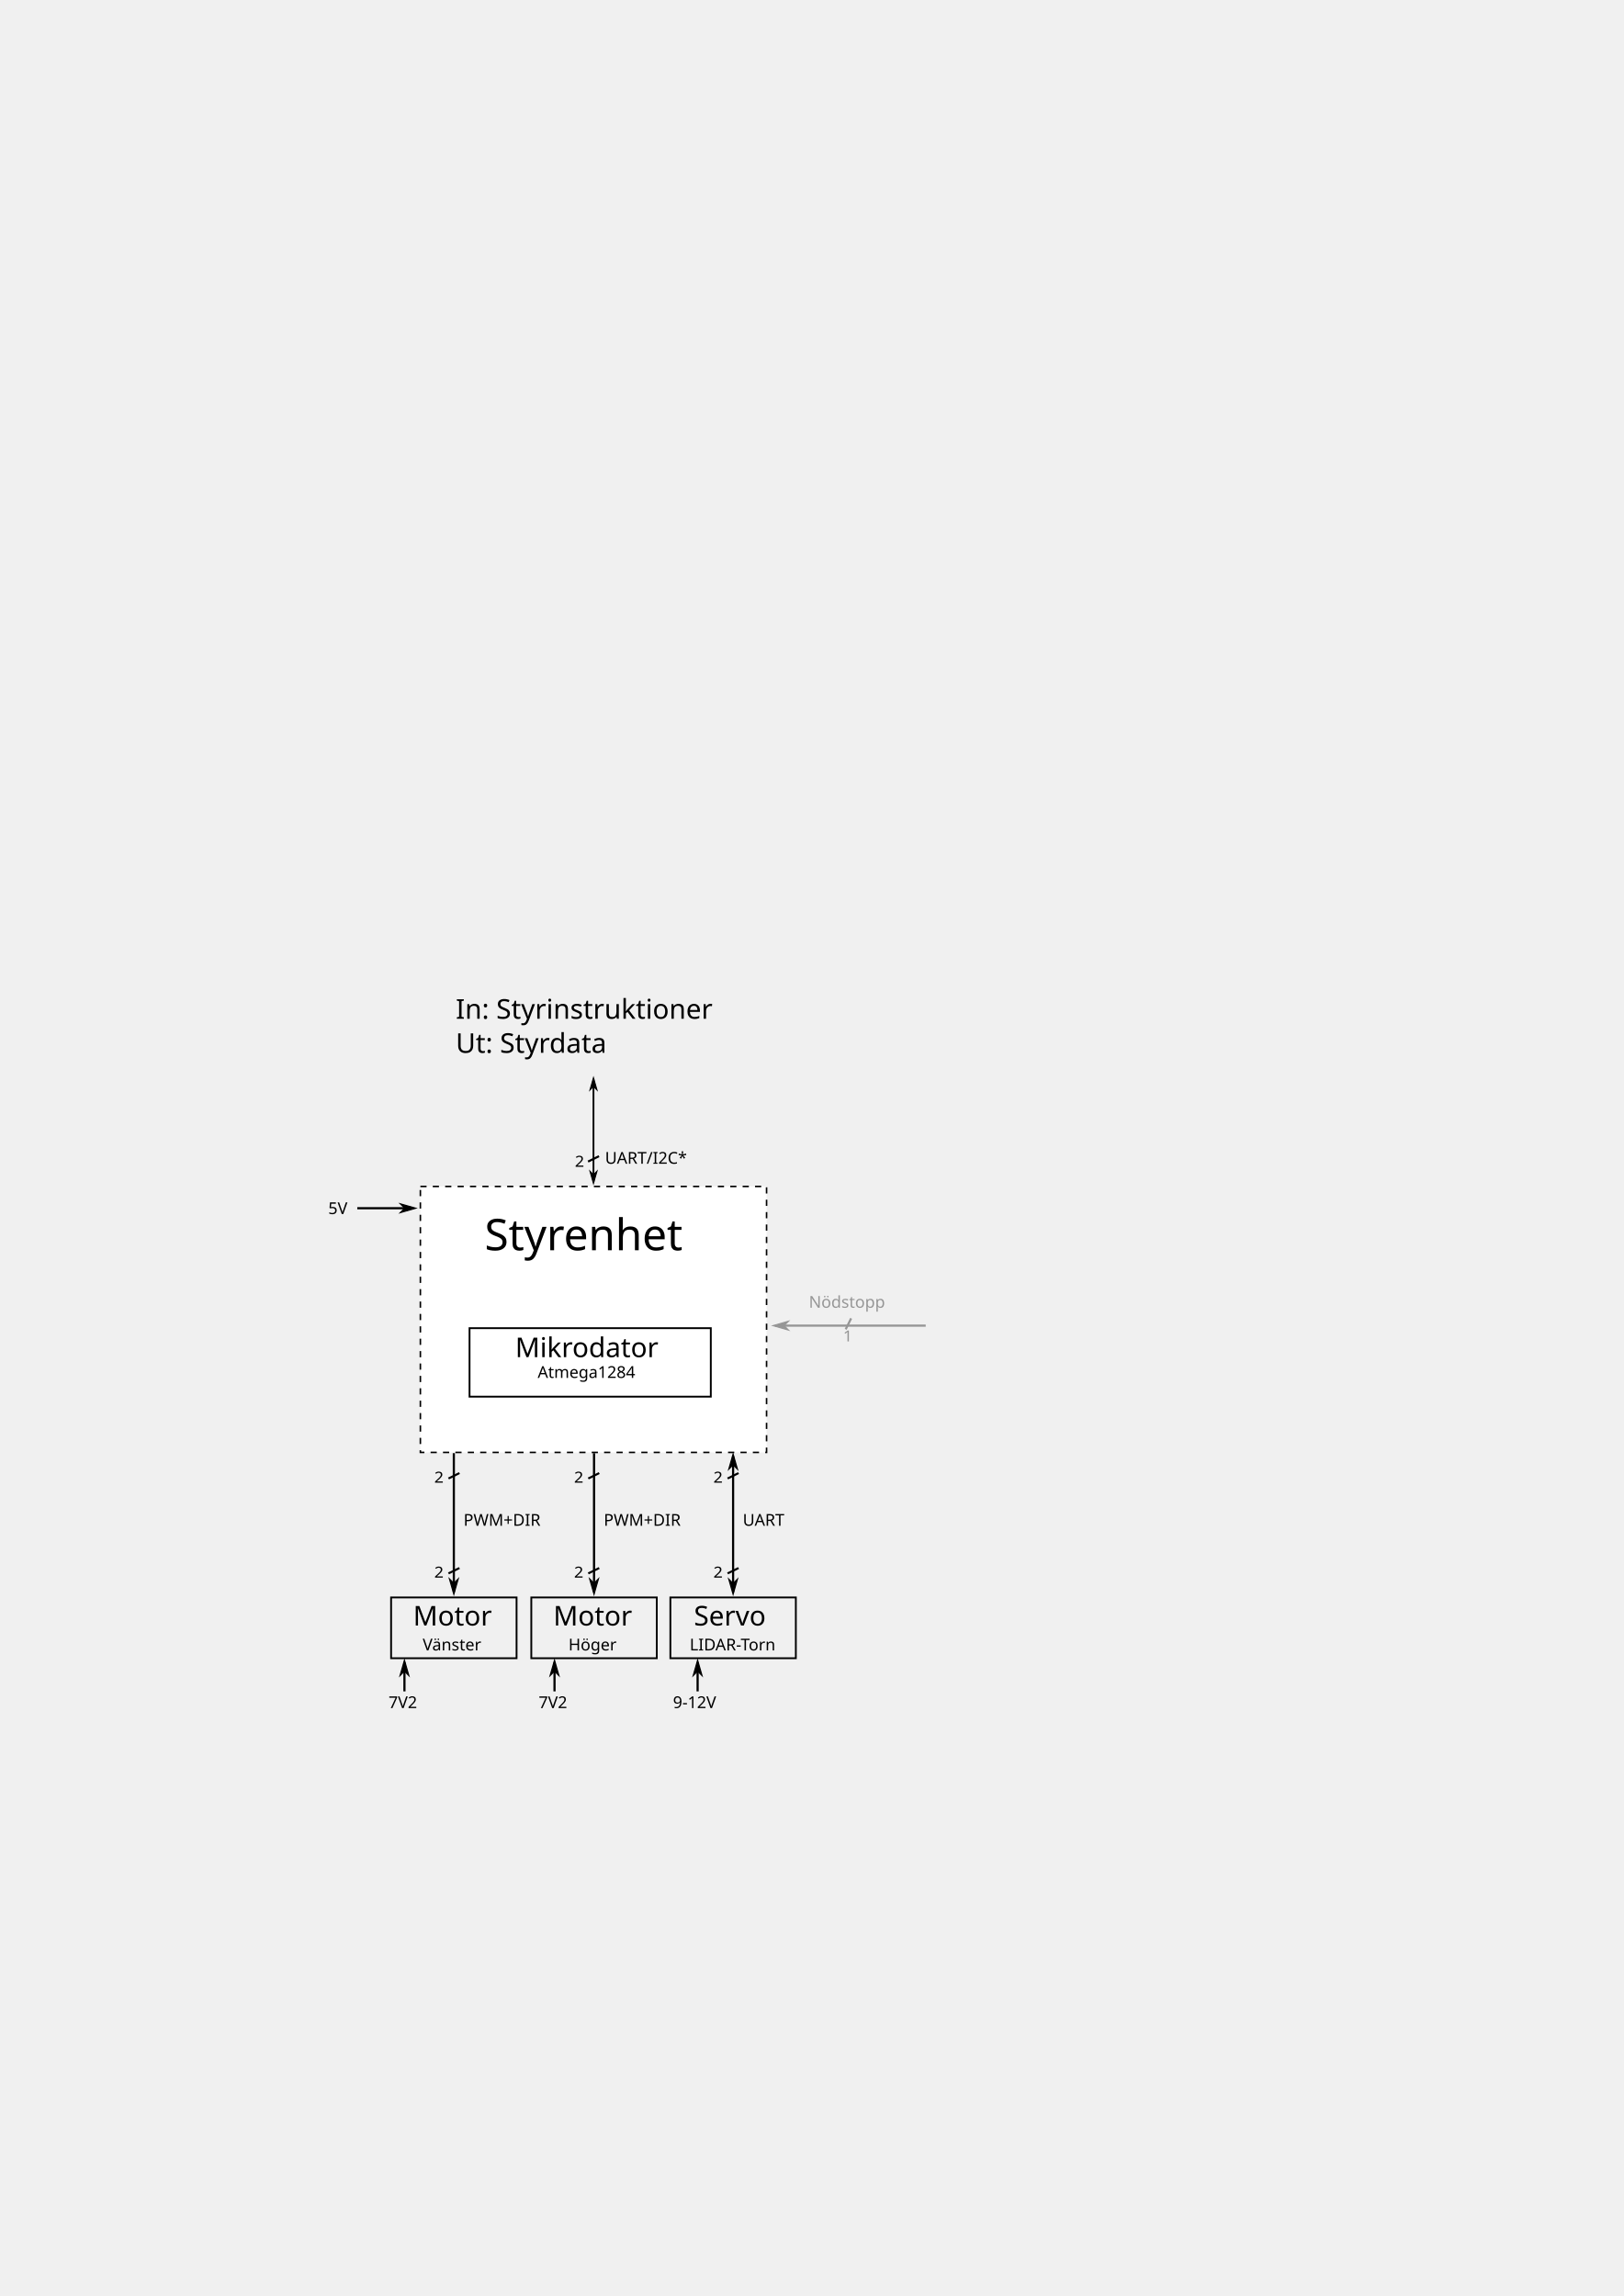
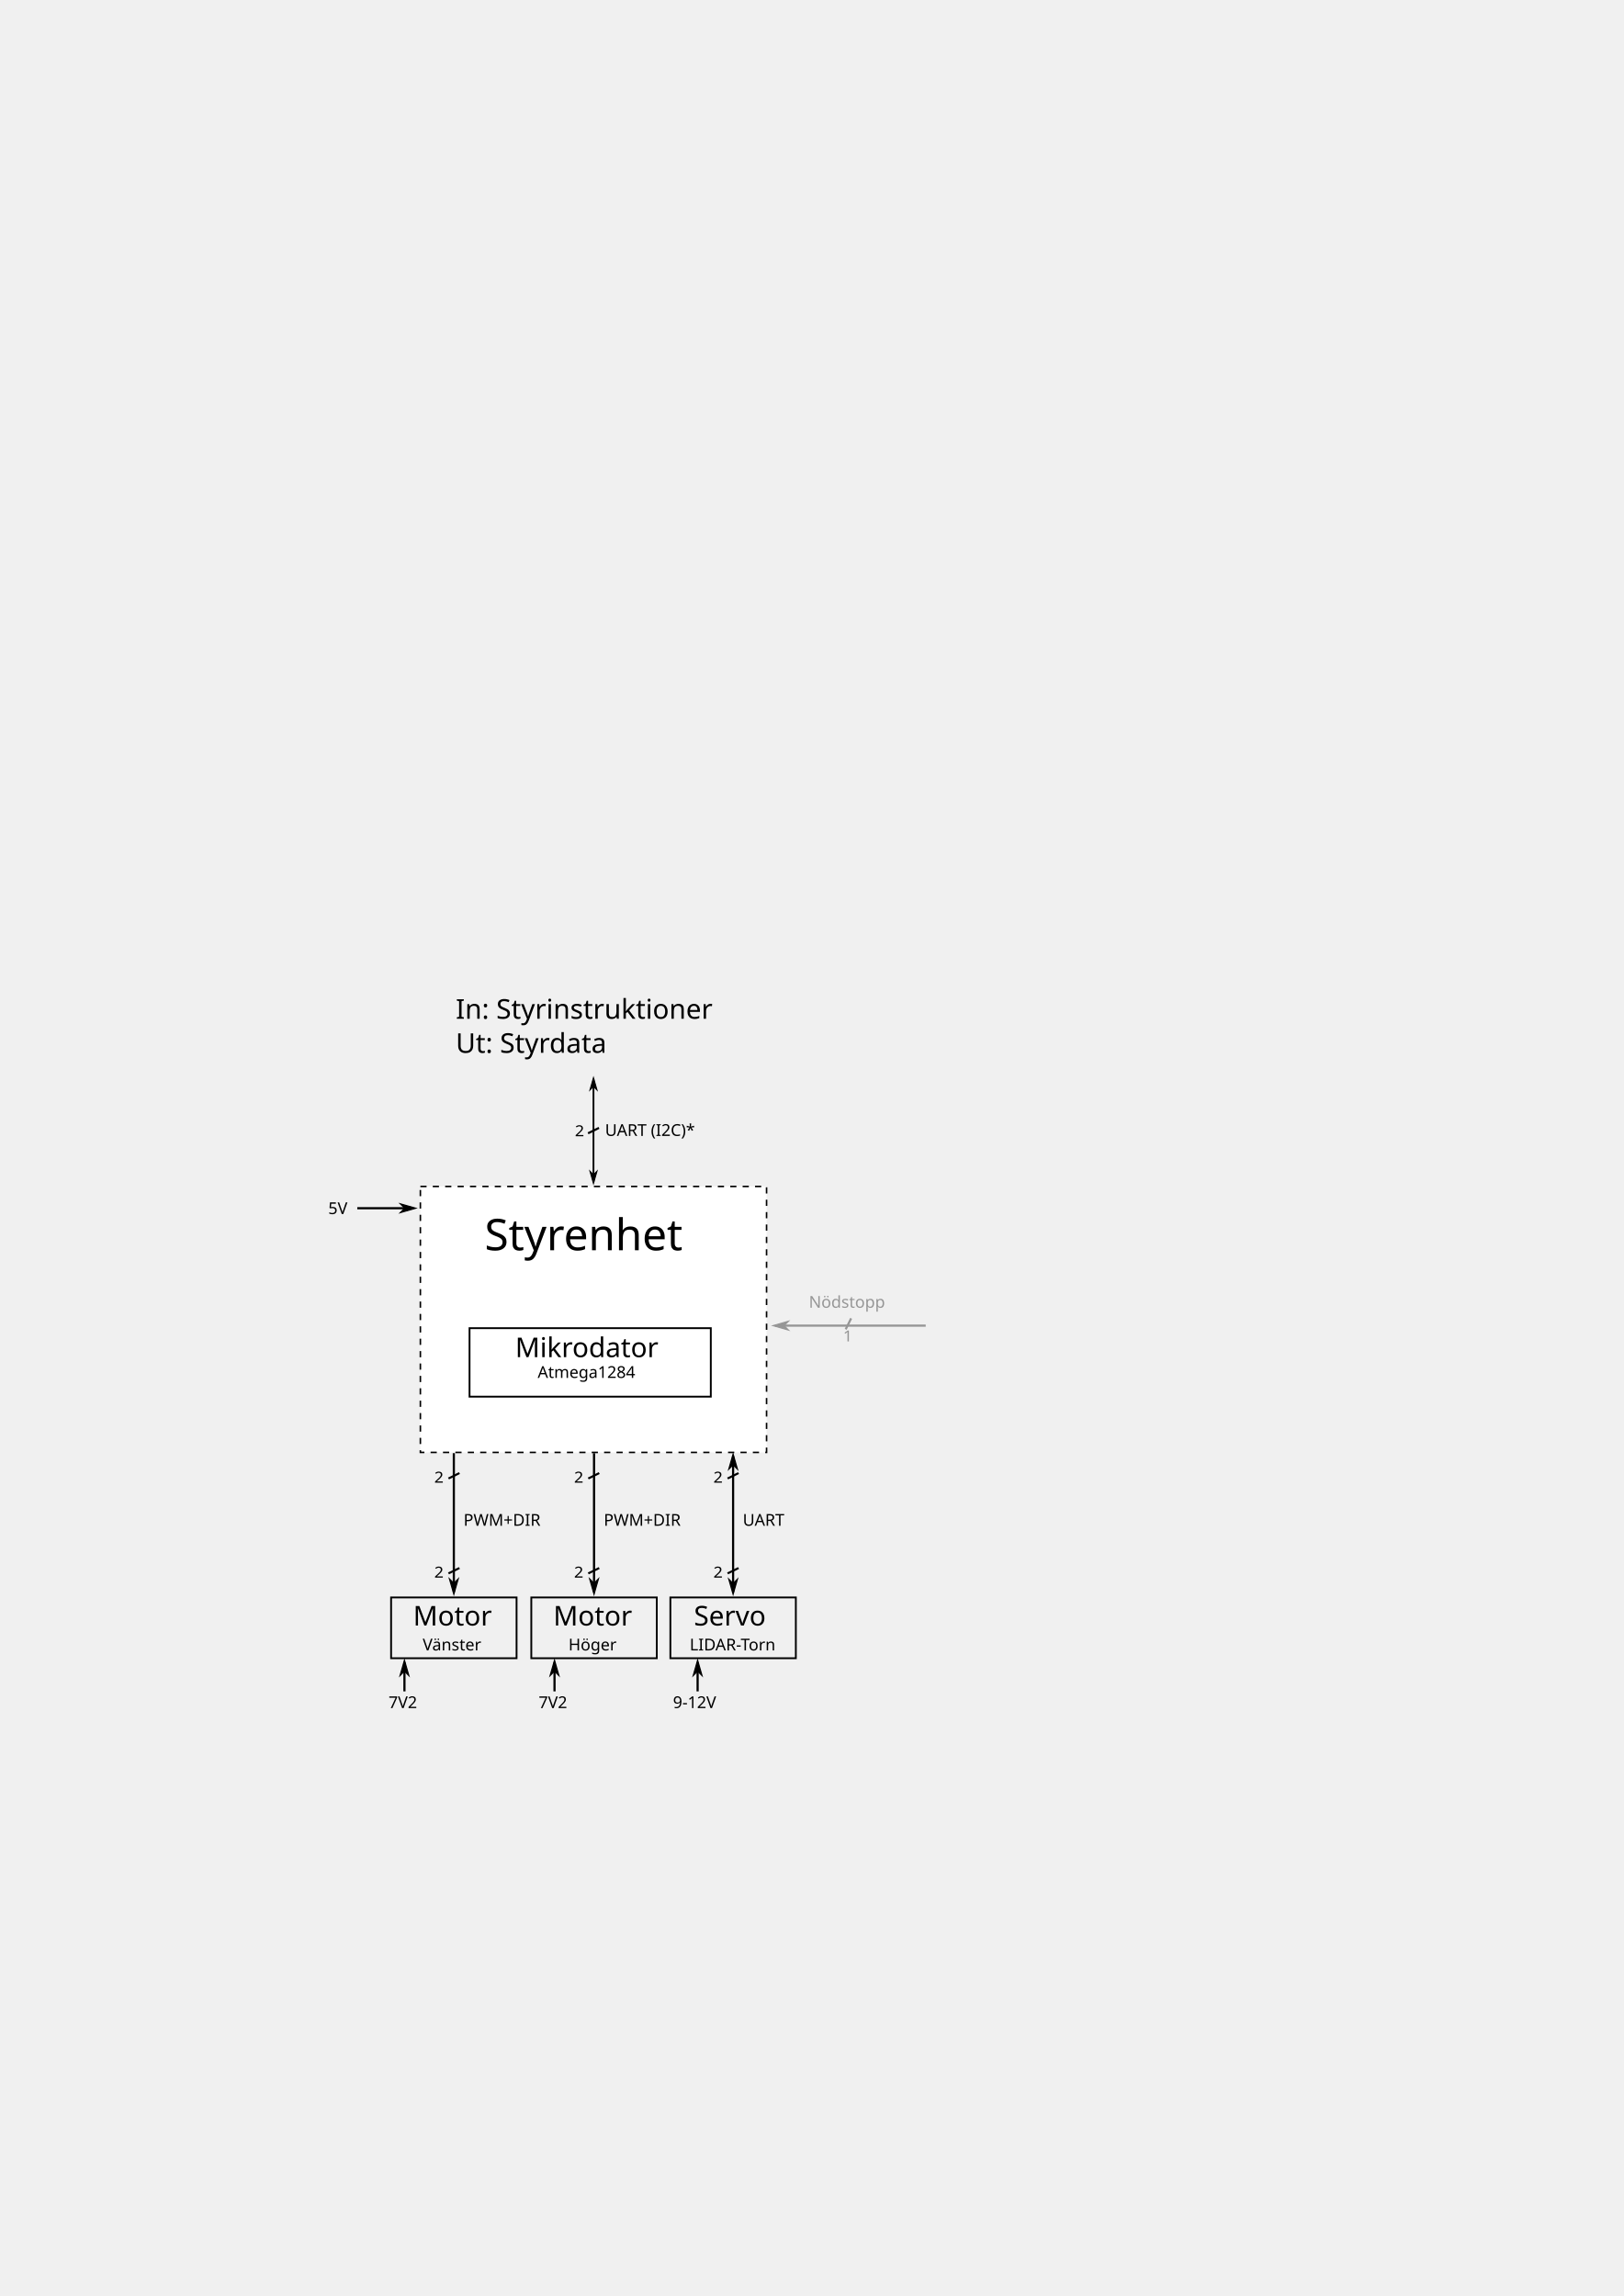
<svg xmlns="http://www.w3.org/2000/svg" width="210mm" height="297mm" viewBox="0 0 744.094 1052.362" id="svg9774" version="1.1">
  <defs id="defs9776">
    <marker orient="auto" refY="0.0" refX="0.0" id="Arrow1Lstart" style="overflow:visible">
      <path id="path13245" d="M 0.0,0.0 L 5.0,-5.0 L -12.5,0.0 L 5.0,5.0 L 0.0,0.0 z " style="fill-rule:evenodd;stroke:#969696;stroke-width:1pt;stroke-opacity:1;fill:#969696;fill-opacity:1" transform="scale(0.8) translate(12.5,0)" />
    </marker>
    <marker orient="auto" refY="0" refX="0" id="marker6600" style="overflow:visible">
      <path id="path6602" d="M 0,0 5,-5 -12.5,0 5,5 0,0 Z" style="fill:#000000;fill-opacity:1;fill-rule:evenodd;stroke:#000000;stroke-width:1pt;stroke-opacity:1" transform="matrix(0.4,0,0,0.4,4,0)" />
    </marker>
    <marker orient="auto" refY="0" refX="0" id="marker4690-4" style="overflow:visible">
      <path id="path4692-5" d="M 0,0 5,-5 -12.5,0 5,5 0,0 Z" style="fill:#000000;fill-opacity:1;fill-rule:evenodd;stroke:#000000;stroke-width:1pt;stroke-opacity:1" transform="matrix(-0.4,0,0,-0.4,-4,0)" />
    </marker>
    <marker orient="auto" refY="0" refX="0" id="marker8162" style="overflow:visible">
      <path id="path8164" d="M 0,0 5,-5 -12.5,0 5,5 0,0 Z" style="fill:#969696;fill-opacity:1;fill-rule:evenodd;stroke:#969696;stroke-width:1pt;stroke-opacity:1" transform="matrix(0.4,0,0,0.4,4,0)" />
    </marker>
    <marker orient="auto" refY="0" refX="0" id="marker8166" style="overflow:visible">
      <path id="path8168" d="M 0,0 5,-5 -12.5,0 5,5 0,0 Z" style="fill:#969696;fill-opacity:1;fill-rule:evenodd;stroke:#969696;stroke-width:1pt;stroke-opacity:1" transform="matrix(-0.4,0,0,-0.4,-4,0)" />
    </marker>
    <marker orient="auto" refY="0" refX="0" id="marker9041-3-5-6-6-8-0-9" style="overflow:visible">
      <path id="path9043-1-6-2-7-7-7-0" d="M 0,0 5,-5 -12.5,0 5,5 0,0 Z" style="fill:#000000;fill-opacity:1;fill-rule:evenodd;stroke:#000000;stroke-width:1pt;stroke-opacity:1" transform="matrix(-0.4,0,0,-0.4,-4,0)" />
    </marker>
    <marker orient="auto" refY="0" refX="0" id="marker9041-3-5-6-6-8-42" style="overflow:visible">
      <path id="path9043-1-6-2-7-7-2" d="M 0,0 5,-5 -12.5,0 5,5 0,0 Z" style="fill:#000000;fill-opacity:1;fill-rule:evenodd;stroke:#000000;stroke-width:1pt;stroke-opacity:1" transform="matrix(-0.4,0,0,-0.4,-4,0)" />
    </marker>
    <marker orient="auto" refY="0" refX="0" id="marker9041-3-5-6-6-8-0" style="overflow:visible">
      <path id="path9043-1-6-2-7-7-7" d="M 0,0 5,-5 -12.5,0 5,5 0,0 Z" style="fill:#000000;fill-opacity:1;fill-rule:evenodd;stroke:#000000;stroke-width:1pt;stroke-opacity:1" transform="matrix(-0.4,0,0,-0.4,-4,0)" />
    </marker>
    <marker orient="auto" refY="0" refX="0" id="marker9041-3-3" style="overflow:visible">
      <path id="path9043-1-9" d="M 0,0 5,-5 -12.5,0 5,5 0,0 Z" style="fill:#000000;fill-opacity:1;fill-rule:evenodd;stroke:#000000;stroke-width:1pt;stroke-opacity:1" transform="matrix(-0.4,0,0,-0.4,-4,0)" />
    </marker>
    <marker orient="auto" refY="0" refX="0" id="marker7029" style="overflow:visible">
      <path id="path7031" d="M 0,0 5,-5 -12.5,0 5,5 0,0 Z" style="fill:#000000;fill-opacity:1;fill-rule:evenodd;stroke:#000000;stroke-width:1pt;stroke-opacity:1" transform="matrix(0.4,0,0,0.4,4,0)" />
    </marker>
    <marker orient="auto" refY="0" refX="0" id="marker6588-9-2" style="overflow:visible">
      <path id="path6590-4-0" d="M 0,0 5,-5 -12.5,0 5,5 0,0 Z" style="fill:#000000;fill-opacity:1;fill-rule:evenodd;stroke:#000000;stroke-width:1pt;stroke-opacity:1" transform="matrix(-0.4,0,0,-0.4,-4,0)" />
    </marker>
    <marker orient="auto" refY="0" refX="0" id="marker6588-9" style="overflow:visible">
      <path id="path6590-4" d="M 0,0 5,-5 -12.5,0 5,5 0,0 Z" style="fill:#000000;fill-opacity:1;fill-rule:evenodd;stroke:#000000;stroke-width:1pt;stroke-opacity:1" transform="matrix(-0.4,0,0,-0.4,-4,0)" />
    </marker>
    <marker orient="auto" refY="0" refX="0" id="marker6588" style="overflow:visible">
      <path id="path6590" d="M 0,0 5,-5 -12.5,0 5,5 0,0 Z" style="fill:#000000;fill-opacity:1;fill-rule:evenodd;stroke:#000000;stroke-width:1pt;stroke-opacity:1" transform="matrix(-0.4,0,0,-0.4,-4,0)" />
    </marker>
  </defs>
  <g id="layer1">
    <path style="fill:none;fill-rule:evenodd;stroke:#000000;stroke-width:0.821;stroke-linecap:butt;stroke-linejoin:miter;stroke-miterlimit:4;stroke-dasharray:none;stroke-opacity:1;marker-start:url(#marker6600);marker-end:url(#marker4690-4)" d="m 271.97,494.717 0,46.972" id="path4688" />
-     <text xml:space="preserve" style="font-style:normal;font-weight:normal;font-size:12.5px;line-height:125%;font-family:sans-serif;letter-spacing:0px;word-spacing:0px;fill:#000000;fill-opacity:1;stroke:none;stroke-width:1px;stroke-linecap:butt;stroke-linejoin:miter;stroke-opacity:1" x="277.283" y="533.397" id="text6511-2-7">
-       <tspan id="tspan6513-2-3" x="277.283" y="533.397" style="font-size:7.5px">UART/I2C*</tspan>
+     <text xml:space="preserve" style="font-style:normal;font-weight:normal;font-size:12.5px;line-height:125%;font-family:sans-serif;letter-spacing:0px;word-spacing:0px;fill:#000000;fill-opacity:1;stroke:none;stroke-width:1px;stroke-linecap:butt;stroke-linejoin:miter;stroke-opacity:1" x="277.283" y="520.638" id="text6511-2-7">
+       <tspan id="tspan6513-2-3" x="277.283" y="520.638" style="font-size:7.5px">UART (I2C)*</tspan>
    </text>
    <rect style="fill:#ffffff;stroke:#000000;stroke-width:0.71;stroke-miterlimit:4;stroke-dasharray:2.84, 2.84;stroke-dashoffset:0;stroke-opacity:1" id="rect4290-85" width="158.648" height="121.901" x="192.646" y="543.807" />
    <text xml:space="preserve" style="font-style:normal;font-weight:normal;font-size:100.597px;line-height:125%;font-family:sans-serif;letter-spacing:0px;word-spacing:0px;fill:#000000;fill-opacity:1;stroke:none;stroke-width:1px;stroke-linecap:butt;stroke-linejoin:miter;stroke-opacity:1" x="222.072" y="573.048" id="text5111">
      <tspan x="222.072" y="573.048" style="font-size:20px" id="tspan4305">Styrenhet</tspan>
    </text>
    <rect y="608.76" x="215.173" height="31.391" width="110.565" id="rect4315" style="fill:#ffffff;fill-opacity:1;stroke:#000000;stroke-width:0.837;stroke-miterlimit:4;stroke-dasharray:none;stroke-dashoffset:0;stroke-opacity:1" />
    <text xml:space="preserve" style="font-style:normal;font-weight:normal;font-size:10px;line-height:125%;font-family:sans-serif;letter-spacing:0px;word-spacing:0px;fill:#000000;fill-opacity:1;stroke:none;stroke-width:1px;stroke-linecap:butt;stroke-linejoin:miter;stroke-opacity:1" x="236.098" y="622.039" id="text4317">
      <tspan id="tspan4319" x="236.098" y="622.039" style="font-size:12.5px">Mikrodator</tspan>
    </text>
    <text xml:space="preserve" style="font-style:normal;font-weight:normal;font-size:12.5px;line-height:125%;font-family:sans-serif;letter-spacing:0px;word-spacing:0px;fill:#000000;fill-opacity:1;stroke:none;stroke-width:1px;stroke-linecap:butt;stroke-linejoin:miter;stroke-opacity:1" x="246.393" y="631.564" id="text6461">
      <tspan id="tspan6463" x="246.393" y="631.564" style="font-size:7.5px">Atmega1284</tspan>
    </text>
    <g transform="translate(70.18817,165.5958)" id="g8665">
      <text id="text6596" y="533.729" x="142.233" style="font-style:normal;font-weight:normal;font-size:12.5px;line-height:125%;font-family:sans-serif;letter-spacing:0px;word-spacing:0px;fill:#000000;fill-opacity:1;stroke:none;stroke-width:1px;stroke-linecap:butt;stroke-linejoin:miter;stroke-opacity:1" xml:space="preserve">
        <tspan style="font-size:7.5px" y="533.729" x="142.233" id="tspan6598">PWM+DIR</tspan>
      </text>
      <path id="path6571" d="m 137.79,500.462 0,63.64" style="fill:none;fill-rule:evenodd;stroke:#000000;stroke-width:1px;stroke-linecap:butt;stroke-linejoin:miter;stroke-opacity:1;marker-end:url(#marker6588)" />
      <g transform="translate(-39.53117,0.6530096)" id="g6645">
        <rect style="opacity:1;fill:none;fill-opacity:1;stroke:#000000;stroke-width:0.833;stroke-linecap:butt;stroke-linejoin:miter;stroke-miterlimit:3.7;stroke-dasharray:none;stroke-dashoffset:0;stroke-opacity:1" id="rect6604" width="57.5" height="27.857" x="148.571" y="565.934" />
        <text xml:space="preserve" style="font-style:normal;font-weight:normal;font-size:12.5px;line-height:125%;font-family:sans-serif;letter-spacing:0px;word-spacing:0px;fill:#000000;fill-opacity:1;stroke:none;stroke-width:1px;stroke-linecap:butt;stroke-linejoin:miter;stroke-opacity:1" x="158.648" y="578.791" id="text6606">
          <tspan x="158.648" y="578.791" id="tspan6610">Motor</tspan>
        </text>
        <text xml:space="preserve" style="font-style:normal;font-weight:normal;font-size:12.5px;line-height:125%;font-family:sans-serif;letter-spacing:0px;word-spacing:0px;fill:#000000;fill-opacity:1;stroke:none;stroke-width:1px;stroke-linecap:butt;stroke-linejoin:miter;stroke-opacity:1" x="163.065" y="590.219" id="text6614">
          <tspan id="tspan6616" x="163.065" y="590.219" style="font-size:7.5px">Vänster</tspan>
        </text>
      </g>
      <g transform="translate(-26.76904,0)" id="g7669">
        <g transform="matrix(1,0,0,0.932331,-11.9057,40.85051)" id="g7373-0-6-9-3">
          <text id="text7351-4-1-0-9" y="554.148" x="167.5" style="font-style:normal;font-weight:normal;font-size:12.5px;line-height:125%;font-family:sans-serif;letter-spacing:0px;word-spacing:0px;fill:#000000;fill-opacity:1;stroke:none;stroke-width:1px;stroke-linecap:butt;stroke-linejoin:miter;stroke-opacity:1" xml:space="preserve">
            <tspan style="font-size:7.5px" y="554.148" x="167.5" id="tspan7353-8-0-9-4">2</tspan>
          </text>
          <text id="text7351-9-7-6-1-8" y="507.467" x="167.5" style="font-style:normal;font-weight:normal;font-size:12.5px;line-height:125%;font-family:sans-serif;letter-spacing:0px;word-spacing:0px;fill:#000000;fill-opacity:1;stroke:none;stroke-width:1px;stroke-linecap:butt;stroke-linejoin:miter;stroke-opacity:1" xml:space="preserve">
            <tspan style="font-size:7.5px" y="507.467" x="167.5" id="tspan7353-5-1-1-7-1">2</tspan>
          </text>
        </g>
        <g transform="matrix(1.004824,0,0,0.9246567,-61.98943,-67.34177)" id="g7435-7-5-7-2">
          <path id="path7304-7-2-9-1-9" d="m 223.017,626.619 5,-2.679" style="fill:none;fill-rule:evenodd;stroke:#000000;stroke-width:1px;stroke-linecap:butt;stroke-linejoin:miter;stroke-opacity:1" />
          <path id="path7304-4-2-2-4-1-3" d="m 223.017,673.672 5,-2.679" style="fill:none;fill-rule:evenodd;stroke:#000000;stroke-width:1px;stroke-linecap:butt;stroke-linejoin:miter;stroke-opacity:1" />
        </g>
      </g>
    </g>
    <g id="g8646" transform="translate(69.47388,165.5958)">
      <text id="text6596-8" y="533.729" x="207.201" style="font-style:normal;font-weight:normal;font-size:12.5px;line-height:125%;font-family:sans-serif;letter-spacing:0px;word-spacing:0px;fill:#000000;fill-opacity:1;stroke:none;stroke-width:1px;stroke-linecap:butt;stroke-linejoin:miter;stroke-opacity:1" xml:space="preserve">
        <tspan style="font-size:7.5px" y="533.729" x="207.201" id="tspan6598-4">PWM+DIR</tspan>
      </text>
      <path id="path6571-0" d="m 202.758,500.462 0,63.64" style="fill:none;fill-rule:evenodd;stroke:#000000;stroke-width:1px;stroke-linecap:butt;stroke-linejoin:miter;stroke-opacity:1;marker-end:url(#marker6588-9)" />
      <rect y="566.587" x="174.008" height="27.857" width="57.5" id="rect6604-6" style="opacity:1;fill:none;fill-opacity:1;stroke:#000000;stroke-width:0.833;stroke-linecap:butt;stroke-linejoin:miter;stroke-miterlimit:3.7;stroke-dasharray:none;stroke-dashoffset:0;stroke-opacity:1" />
      <text id="text6606-1" y="579.444" x="184.084" style="font-style:normal;font-weight:normal;font-size:12.5px;line-height:125%;font-family:sans-serif;letter-spacing:0px;word-spacing:0px;fill:#000000;fill-opacity:1;stroke:none;stroke-width:1px;stroke-linecap:butt;stroke-linejoin:miter;stroke-opacity:1" xml:space="preserve">
        <tspan id="tspan6610-0" y="579.444" x="184.084">Motor</tspan>
      </text>
      <text id="text6614-6" y="590.872" x="191.048" style="font-style:normal;font-weight:normal;font-size:12.5px;line-height:125%;font-family:sans-serif;letter-spacing:0px;word-spacing:0px;fill:#000000;fill-opacity:1;stroke:none;stroke-width:1px;stroke-linecap:butt;stroke-linejoin:miter;stroke-opacity:1" xml:space="preserve">
        <tspan style="font-size:7.5px" y="590.872" x="191.048" id="tspan6616-3">Höger</tspan>
      </text>
      <g id="g7669-9" transform="translate(38.00367,0)">
        <g transform="matrix(1,0,0,0.932331,-11.9057,40.85051)" id="g7373-0-6-9-3-0">
          <text id="text7351-4-1-0-9-8" y="554.148" x="167.5" style="font-style:normal;font-weight:normal;font-size:12.5px;line-height:125%;font-family:sans-serif;letter-spacing:0px;word-spacing:0px;fill:#000000;fill-opacity:1;stroke:none;stroke-width:1px;stroke-linecap:butt;stroke-linejoin:miter;stroke-opacity:1" xml:space="preserve">
            <tspan style="font-size:7.5px" y="554.148" x="167.5" id="tspan7353-8-0-9-4-8">2</tspan>
          </text>
          <text id="text7351-9-7-6-1-8-5" y="507.467" x="167.5" style="font-style:normal;font-weight:normal;font-size:12.5px;line-height:125%;font-family:sans-serif;letter-spacing:0px;word-spacing:0px;fill:#000000;fill-opacity:1;stroke:none;stroke-width:1px;stroke-linecap:butt;stroke-linejoin:miter;stroke-opacity:1" xml:space="preserve">
            <tspan style="font-size:7.5px" y="507.467" x="167.5" id="tspan7353-5-1-1-7-1-0">2</tspan>
          </text>
        </g>
        <g transform="matrix(1.004824,0,0,0.9246567,-61.98943,-67.34177)" id="g7435-7-5-7-2-9">
          <path id="path7304-7-2-9-1-9-6" d="m 223.017,626.619 5,-2.679" style="fill:none;fill-rule:evenodd;stroke:#000000;stroke-width:1px;stroke-linecap:butt;stroke-linejoin:miter;stroke-opacity:1" />
          <path id="path7304-4-2-2-4-1-3-3" d="m 223.017,673.672 5,-2.679" style="fill:none;fill-rule:evenodd;stroke:#000000;stroke-width:1px;stroke-linecap:butt;stroke-linejoin:miter;stroke-opacity:1" />
        </g>
      </g>
    </g>
    <g transform="translate(70.18817,165.5958)" id="g8627">
      <text id="text6596-8-1" y="533.729" x="270.216" style="font-style:normal;font-weight:normal;font-size:12.5px;line-height:125%;font-family:sans-serif;letter-spacing:0px;word-spacing:0px;fill:#000000;fill-opacity:1;stroke:none;stroke-width:1px;stroke-linecap:butt;stroke-linejoin:miter;stroke-opacity:1" xml:space="preserve">
        <tspan style="font-size:7.5px" y="533.729" x="270.216" id="tspan6598-4-5">UART</tspan>
      </text>
      <path id="path6571-0-5" d="m 265.773,501.85 0,62.291" style="fill:none;fill-rule:evenodd;stroke:#000000;stroke-width:0.989px;stroke-linecap:butt;stroke-linejoin:miter;stroke-opacity:1;marker-start:url(#marker7029);marker-end:url(#marker6588-9-2)" />
      <rect y="566.587" x="237.023" height="27.857" width="57.5" id="rect6604-6-4" style="opacity:1;fill:none;fill-opacity:1;stroke:#000000;stroke-width:0.833;stroke-linecap:butt;stroke-linejoin:miter;stroke-miterlimit:3.7;stroke-dasharray:none;stroke-dashoffset:0;stroke-opacity:1" />
      <text id="text6606-1-7" y="579.444" x="247.792" style="font-style:normal;font-weight:normal;font-size:12.5px;line-height:125%;font-family:sans-serif;letter-spacing:0px;word-spacing:0px;fill:#000000;fill-opacity:1;stroke:none;stroke-width:1px;stroke-linecap:butt;stroke-linejoin:miter;stroke-opacity:1" xml:space="preserve">
        <tspan id="tspan6610-0-6" y="579.444" x="247.792">Servo</tspan>
      </text>
      <text id="text6614-6-5" y="590.872" x="245.879" style="font-style:normal;font-weight:normal;font-size:12.5px;line-height:125%;font-family:sans-serif;letter-spacing:0px;word-spacing:0px;fill:#000000;fill-opacity:1;stroke:none;stroke-width:1px;stroke-linecap:butt;stroke-linejoin:miter;stroke-opacity:1" xml:space="preserve">
        <tspan style="font-size:7.5px" y="590.872" x="245.879" id="tspan6616-3-6">LIDAR-Torn</tspan>
      </text>
      <g id="g7669-9-8" transform="translate(101.1382,0)">
        <g transform="matrix(1,0,0,0.932331,-11.9057,40.85051)" id="g7373-0-6-9-3-0-5">
          <text id="text7351-4-1-0-9-8-6" y="554.148" x="167.5" style="font-style:normal;font-weight:normal;font-size:12.5px;line-height:125%;font-family:sans-serif;letter-spacing:0px;word-spacing:0px;fill:#000000;fill-opacity:1;stroke:none;stroke-width:1px;stroke-linecap:butt;stroke-linejoin:miter;stroke-opacity:1" xml:space="preserve">
            <tspan style="font-size:7.5px" y="554.148" x="167.5" id="tspan7353-8-0-9-4-8-1">2</tspan>
          </text>
          <text id="text7351-9-7-6-1-8-5-1" y="507.467" x="167.5" style="font-style:normal;font-weight:normal;font-size:12.5px;line-height:125%;font-family:sans-serif;letter-spacing:0px;word-spacing:0px;fill:#000000;fill-opacity:1;stroke:none;stroke-width:1px;stroke-linecap:butt;stroke-linejoin:miter;stroke-opacity:1" xml:space="preserve">
            <tspan style="font-size:7.5px" y="507.467" x="167.5" id="tspan7353-5-1-1-7-1-0-5">2</tspan>
          </text>
        </g>
        <g transform="matrix(1.004824,0,0,0.9246567,-61.98943,-67.34177)" id="g7435-7-5-7-2-9-9">
          <path id="path7304-7-2-9-1-9-6-8" d="m 223.017,626.619 5,-2.679" style="fill:none;fill-rule:evenodd;stroke:#000000;stroke-width:1px;stroke-linecap:butt;stroke-linejoin:miter;stroke-opacity:1" />
          <path id="path7304-4-2-2-4-1-3-3-4" d="m 223.017,673.672 5,-2.679" style="fill:none;fill-rule:evenodd;stroke:#000000;stroke-width:1px;stroke-linecap:butt;stroke-linejoin:miter;stroke-opacity:1" />
        </g>
      </g>
    </g>
-     <path style="fill:none;fill-rule:evenodd;stroke:#000000;stroke-width:0.964px;stroke-linecap:butt;stroke-linejoin:miter;stroke-opacity:1" d="m 269.478,532.411 5.024,-2.477" id="path7304-7-2-9-1-9-6-2-8" />
-     <text xml:space="preserve" style="font-style:normal;font-weight:normal;font-size:12.07px;line-height:125%;font-family:sans-serif;letter-spacing:0px;word-spacing:0px;fill:#000000;fill-opacity:1;stroke:none;stroke-width:1px;stroke-linecap:butt;stroke-linejoin:miter;stroke-opacity:1" x="254.377" y="553.853" id="text7351-9-7-6-1-8-5-5-4" transform="scale(1.035655,0.9655729)">
-       <tspan id="tspan7353-5-1-1-7-1-0-9-1" x="254.377" y="553.853" style="font-size:7.242px">2</tspan>
+     <path style="fill:none;fill-rule:evenodd;stroke:#000000;stroke-width:0.964px;stroke-linecap:butt;stroke-linejoin:miter;stroke-opacity:1" d="m 269.478,519.441 5.024,-2.477" id="path7304-7-2-9-1-9-6-2-8" />
+     <text xml:space="preserve" style="font-style:normal;font-weight:normal;font-size:12.07px;line-height:125%;font-family:sans-serif;letter-spacing:0px;word-spacing:0px;fill:#000000;fill-opacity:1;stroke:none;stroke-width:1px;stroke-linecap:butt;stroke-linejoin:miter;stroke-opacity:1" x="254.377" y="539.366" id="text7351-9-7-6-1-8-5-5-4" transform="scale(1.035655,0.9655729)">
+       <tspan id="tspan7353-5-1-1-7-1-0-9-1" x="254.377" y="539.366" style="font-size:7.242px">2</tspan>
    </text>
    <path style="fill:none;fill-opacity:1;fill-rule:evenodd;stroke:#969696;stroke-width:1;stroke-linecap:butt;stroke-linejoin:miter;stroke-miterlimit:4;stroke-dasharray:none;stroke-opacity:1;marker-start:url(#marker8162);marker-end:" d="m 355.285,607.601 68.944,0" id="path8160" />
    <text xml:space="preserve" style="font-style:normal;font-weight:normal;font-size:12.5px;line-height:125%;font-family:sans-serif;letter-spacing:0px;word-spacing:0px;fill:#000000;fill-opacity:1;stroke:none;stroke-width:1px;stroke-linecap:butt;stroke-linejoin:miter;stroke-opacity:1" x="370.68" y="599.387" id="text8774">
      <tspan id="tspan8776" x="370.68" y="599.387" style="font-size:7.5px;fill:#969696;fill-opacity:1;stroke:none;stroke-opacity:1">Nödstopp</tspan>
    </text>
    <g transform="translate(70.18817,165.5958)" id="g9159">
      <path style="fill:none;fill-rule:evenodd;stroke:#000000;stroke-width:1px;stroke-linecap:butt;stroke-linejoin:miter;stroke-opacity:1;marker-end:url(#marker9041-3-3)" d="m 93.546,388.187 25.759,0" id="path9039-03-1" />
      <text xml:space="preserve" style="font-style:normal;font-weight:normal;font-size:12.5px;line-height:125%;font-family:sans-serif;letter-spacing:0px;word-spacing:0px;fill:#000000;fill-opacity:1;stroke:none;stroke-width:1px;stroke-linecap:butt;stroke-linejoin:miter;stroke-opacity:1" x="80.237" y="390.868" id="text9045-4-9">
        <tspan style="font-size:7.5px" id="tspan9047-0-6" x="80.237" y="390.868">5V</tspan>
      </text>
    </g>
    <g transform="translate(70.18817,165.5958)" id="g9687">
      <path id="path9039-03-4-5-8-8" d="m 115.157,609.642 0,-13.274" style="fill:none;fill-rule:evenodd;stroke:#000000;stroke-width:1;stroke-linecap:butt;stroke-linejoin:miter;stroke-miterlimit:4;stroke-dasharray:none;stroke-opacity:1;marker-end:url(#marker9041-3-5-6-6-8-0)" />
      <text id="text9045-4-0-6-2-7" y="617.303" x="107.888" style="font-style:normal;font-weight:normal;font-size:12.5px;line-height:125%;font-family:sans-serif;letter-spacing:0px;word-spacing:0px;fill:#000000;fill-opacity:1;stroke:none;stroke-width:1px;stroke-linecap:butt;stroke-linejoin:miter;stroke-opacity:1" xml:space="preserve">
        <tspan y="617.303" x="107.888" id="tspan9047-0-04-9-9-0" style="font-size:7.5px">7V2</tspan>
      </text>
    </g>
    <g id="g9256-2-2" transform="translate(-25.27126,158.5836)">
      <path id="path9039-03-4-5-8-0" d="m 344.967,616.654 0,-13.274" style="fill:none;fill-rule:evenodd;stroke:#000000;stroke-width:1;stroke-linecap:butt;stroke-linejoin:miter;stroke-miterlimit:4;stroke-dasharray:none;stroke-opacity:1;marker-end:url(#marker9041-3-5-6-6-8-42)" />
      <text id="text9045-4-0-6-2-5" y="624.315" x="333.679" style="font-style:normal;font-weight:normal;font-size:12.5px;line-height:125%;font-family:sans-serif;letter-spacing:0px;word-spacing:0px;fill:#000000;fill-opacity:1;stroke:none;stroke-width:1px;stroke-linecap:butt;stroke-linejoin:miter;stroke-opacity:1" xml:space="preserve">
        <tspan y="624.315" x="333.679" id="tspan9047-0-04-9-9-52" style="font-size:7.5px">9-12V</tspan>
      </text>
    </g>
    <g id="g9682" transform="translate(70.18817,159.4713)">
      <path id="path9039-03-4-5-8-8-2" d="m 183.929,615.767 0,-13.274" style="fill:none;fill-rule:evenodd;stroke:#000000;stroke-width:1;stroke-linecap:butt;stroke-linejoin:miter;stroke-miterlimit:4;stroke-dasharray:none;stroke-opacity:1;marker-end:url(#marker9041-3-5-6-6-8-0-9)" />
      <text id="text9045-4-0-6-2-7-8" y="623.427" x="176.659" style="font-style:normal;font-weight:normal;font-size:12.5px;line-height:125%;font-family:sans-serif;letter-spacing:0px;word-spacing:0px;fill:#000000;fill-opacity:1;stroke:none;stroke-width:1px;stroke-linecap:butt;stroke-linejoin:miter;stroke-opacity:1" xml:space="preserve">
        <tspan y="623.427" x="176.659" id="tspan9047-0-04-9-9-0-3" style="font-size:7.5px">7V2</tspan>
      </text>
    </g>
    <g id="g10071" transform="translate(-3.642012,0)">
      <text transform="scale(1.035655,0.9655729)" id="text7351-9-7-6-1-8-5-5-1" y="636.753" x="376.566" style="font-style:normal;font-weight:normal;font-size:12.07px;line-height:125%;font-family:sans-serif;letter-spacing:0px;word-spacing:0px;fill:#969696;fill-opacity:1;stroke:none;stroke-width:1px;stroke-linecap:butt;stroke-linejoin:miter;stroke-opacity:1" xml:space="preserve">
        <tspan style="font-size:7.242px;fill:#969696;fill-opacity:1;stroke:none;stroke-opacity:1" y="636.753" x="376.566" id="tspan7353-5-1-1-7-1-0-9-2">1</tspan>
      </text>
      <path id="path7304-7-2-9-1-9-6-2-89" d="m 391.206,609.283 2.477,-5.024" style="fill:#969696;fill-opacity:1;fill-rule:evenodd;stroke:#969696;stroke-width:0.989;stroke-linecap:butt;stroke-linejoin:miter;stroke-miterlimit:4;stroke-dasharray:none;stroke-opacity:1" />
    </g>
    <text xml:space="preserve" style="font-style:normal;font-weight:normal;font-size:12.5px;line-height:125%;font-family:sans-serif;letter-spacing:0px;word-spacing:0px;fill:#000000;fill-opacity:1;stroke:none;stroke-width:1px;stroke-linecap:butt;stroke-linejoin:miter;stroke-opacity:1" x="208.847" y="466.927" id="text10120-3">
      <tspan id="tspan10122-6" x="208.847" y="466.927">In: Styrinstruktioner</tspan>
      <tspan x="208.847" y="482.552" id="tspan10184">Ut: Styrdata</tspan>
    </text>
  </g>
</svg>
